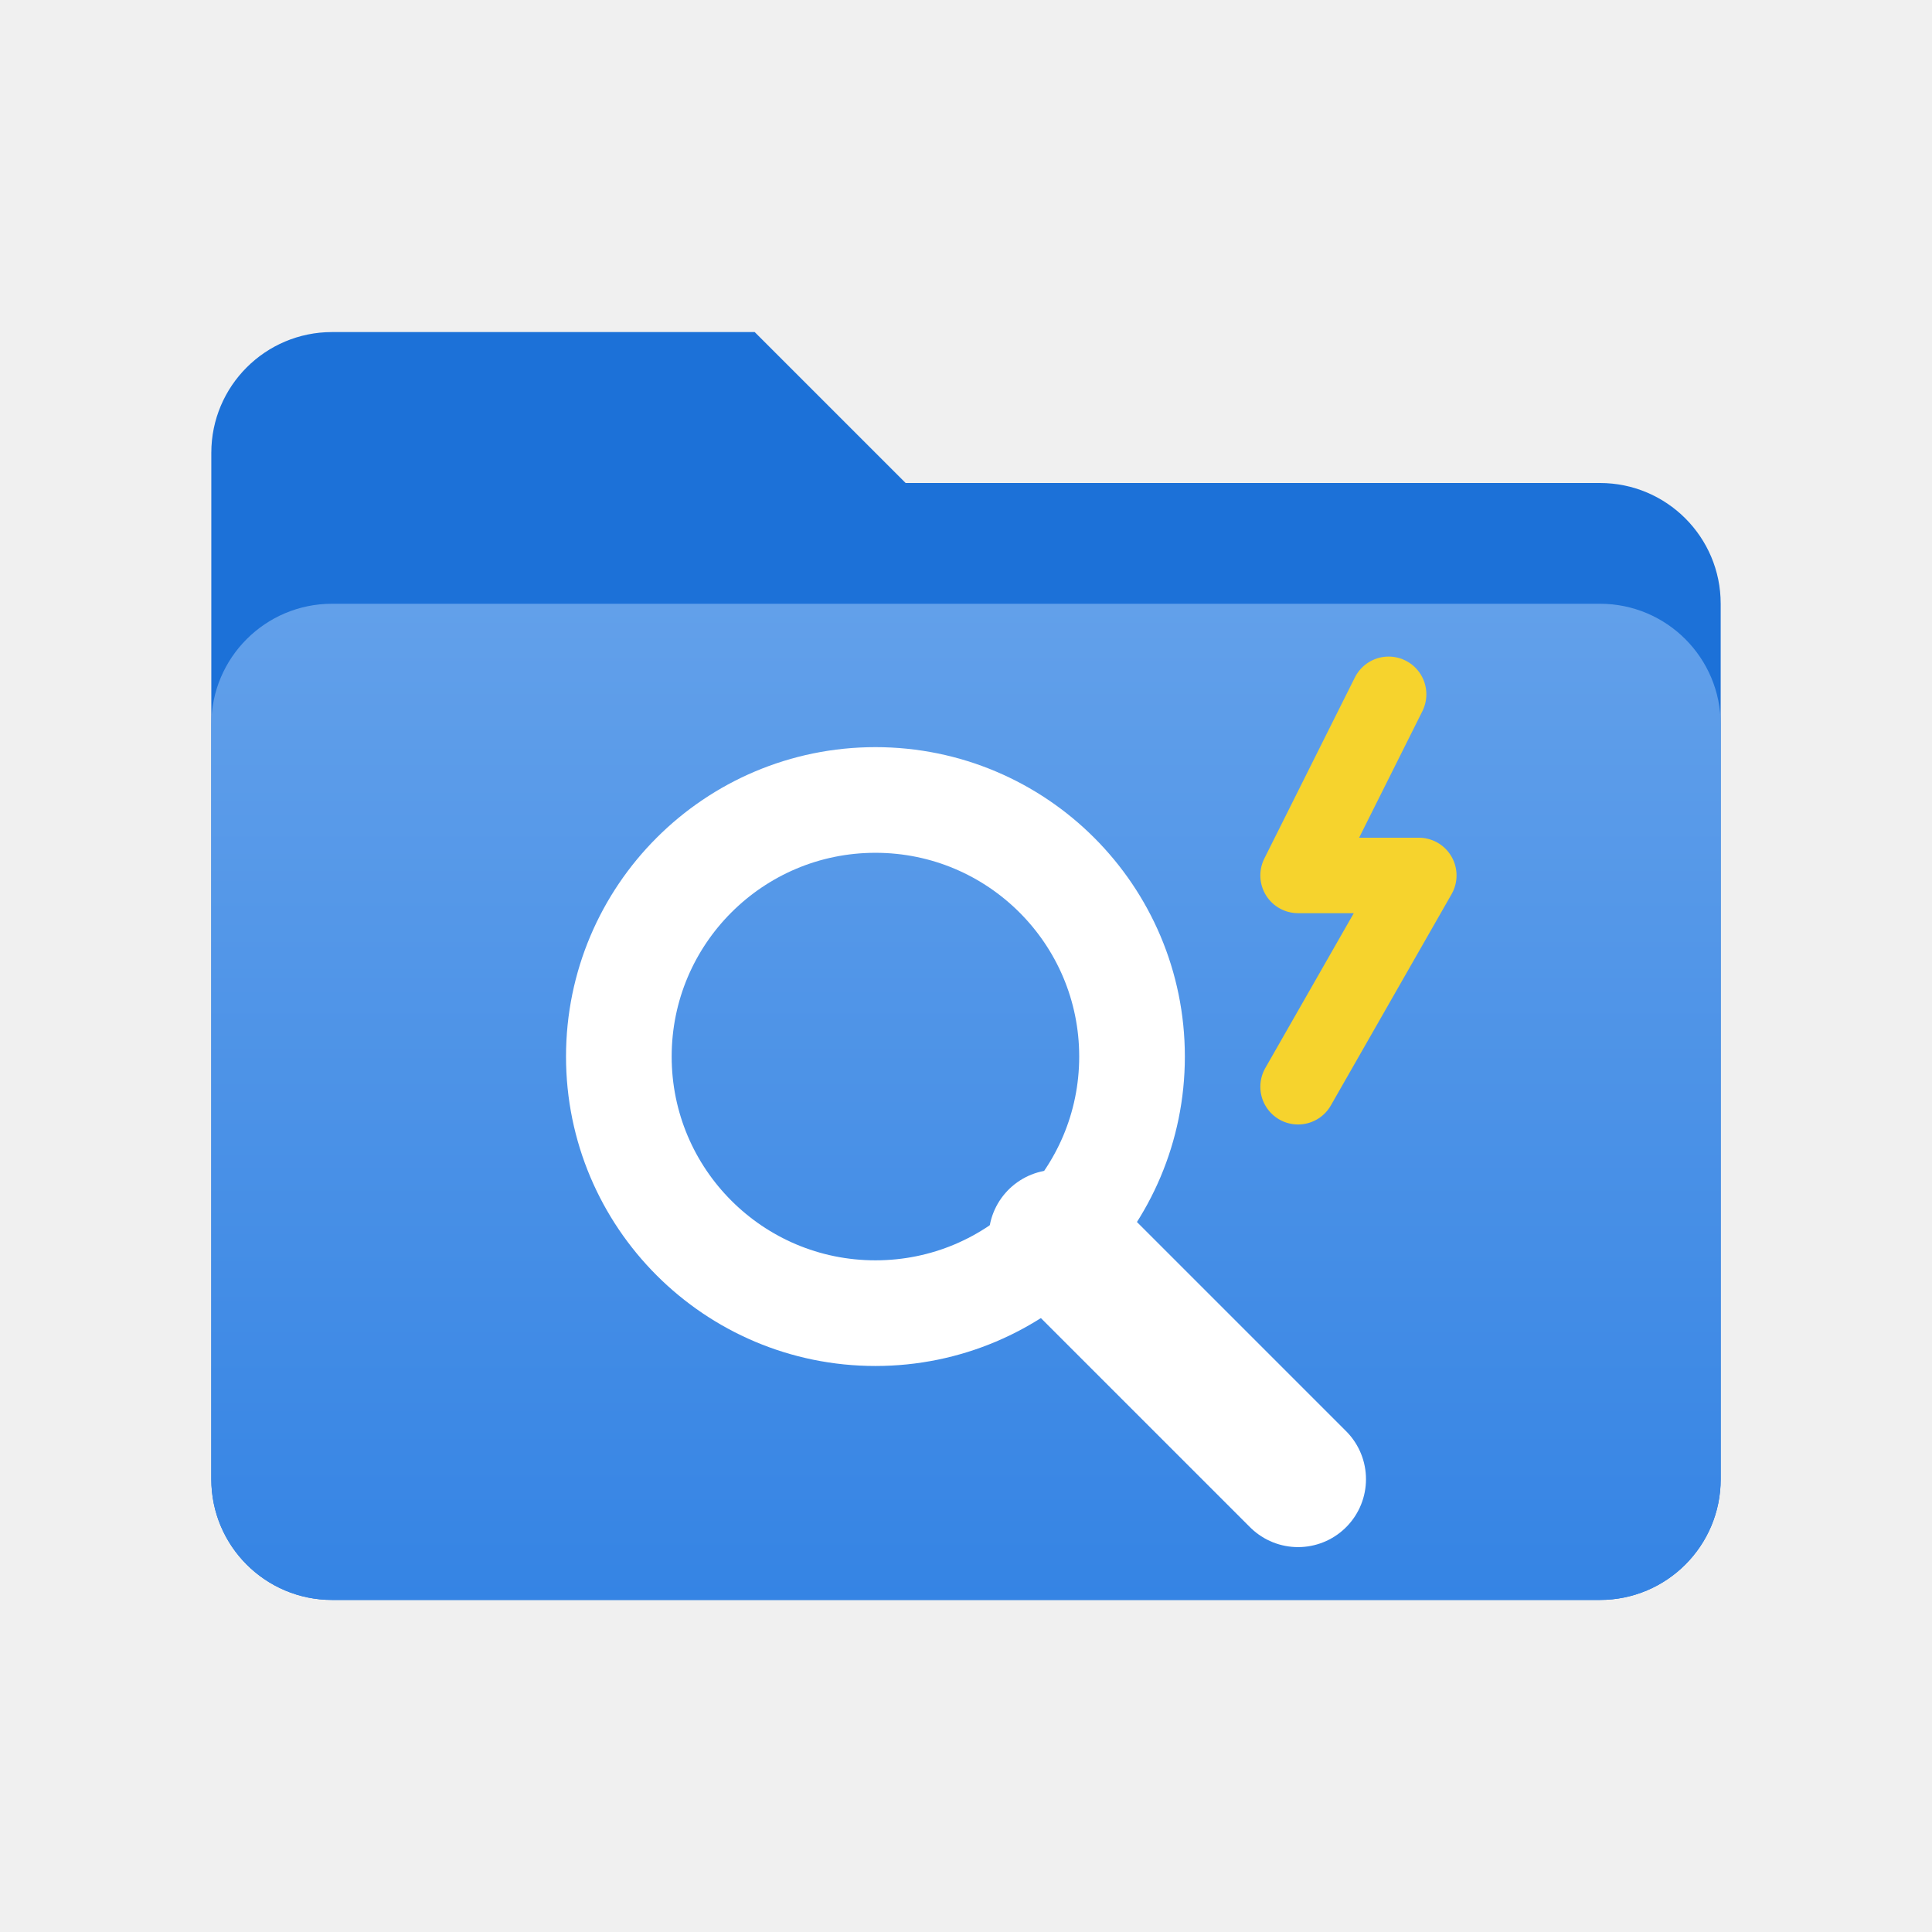
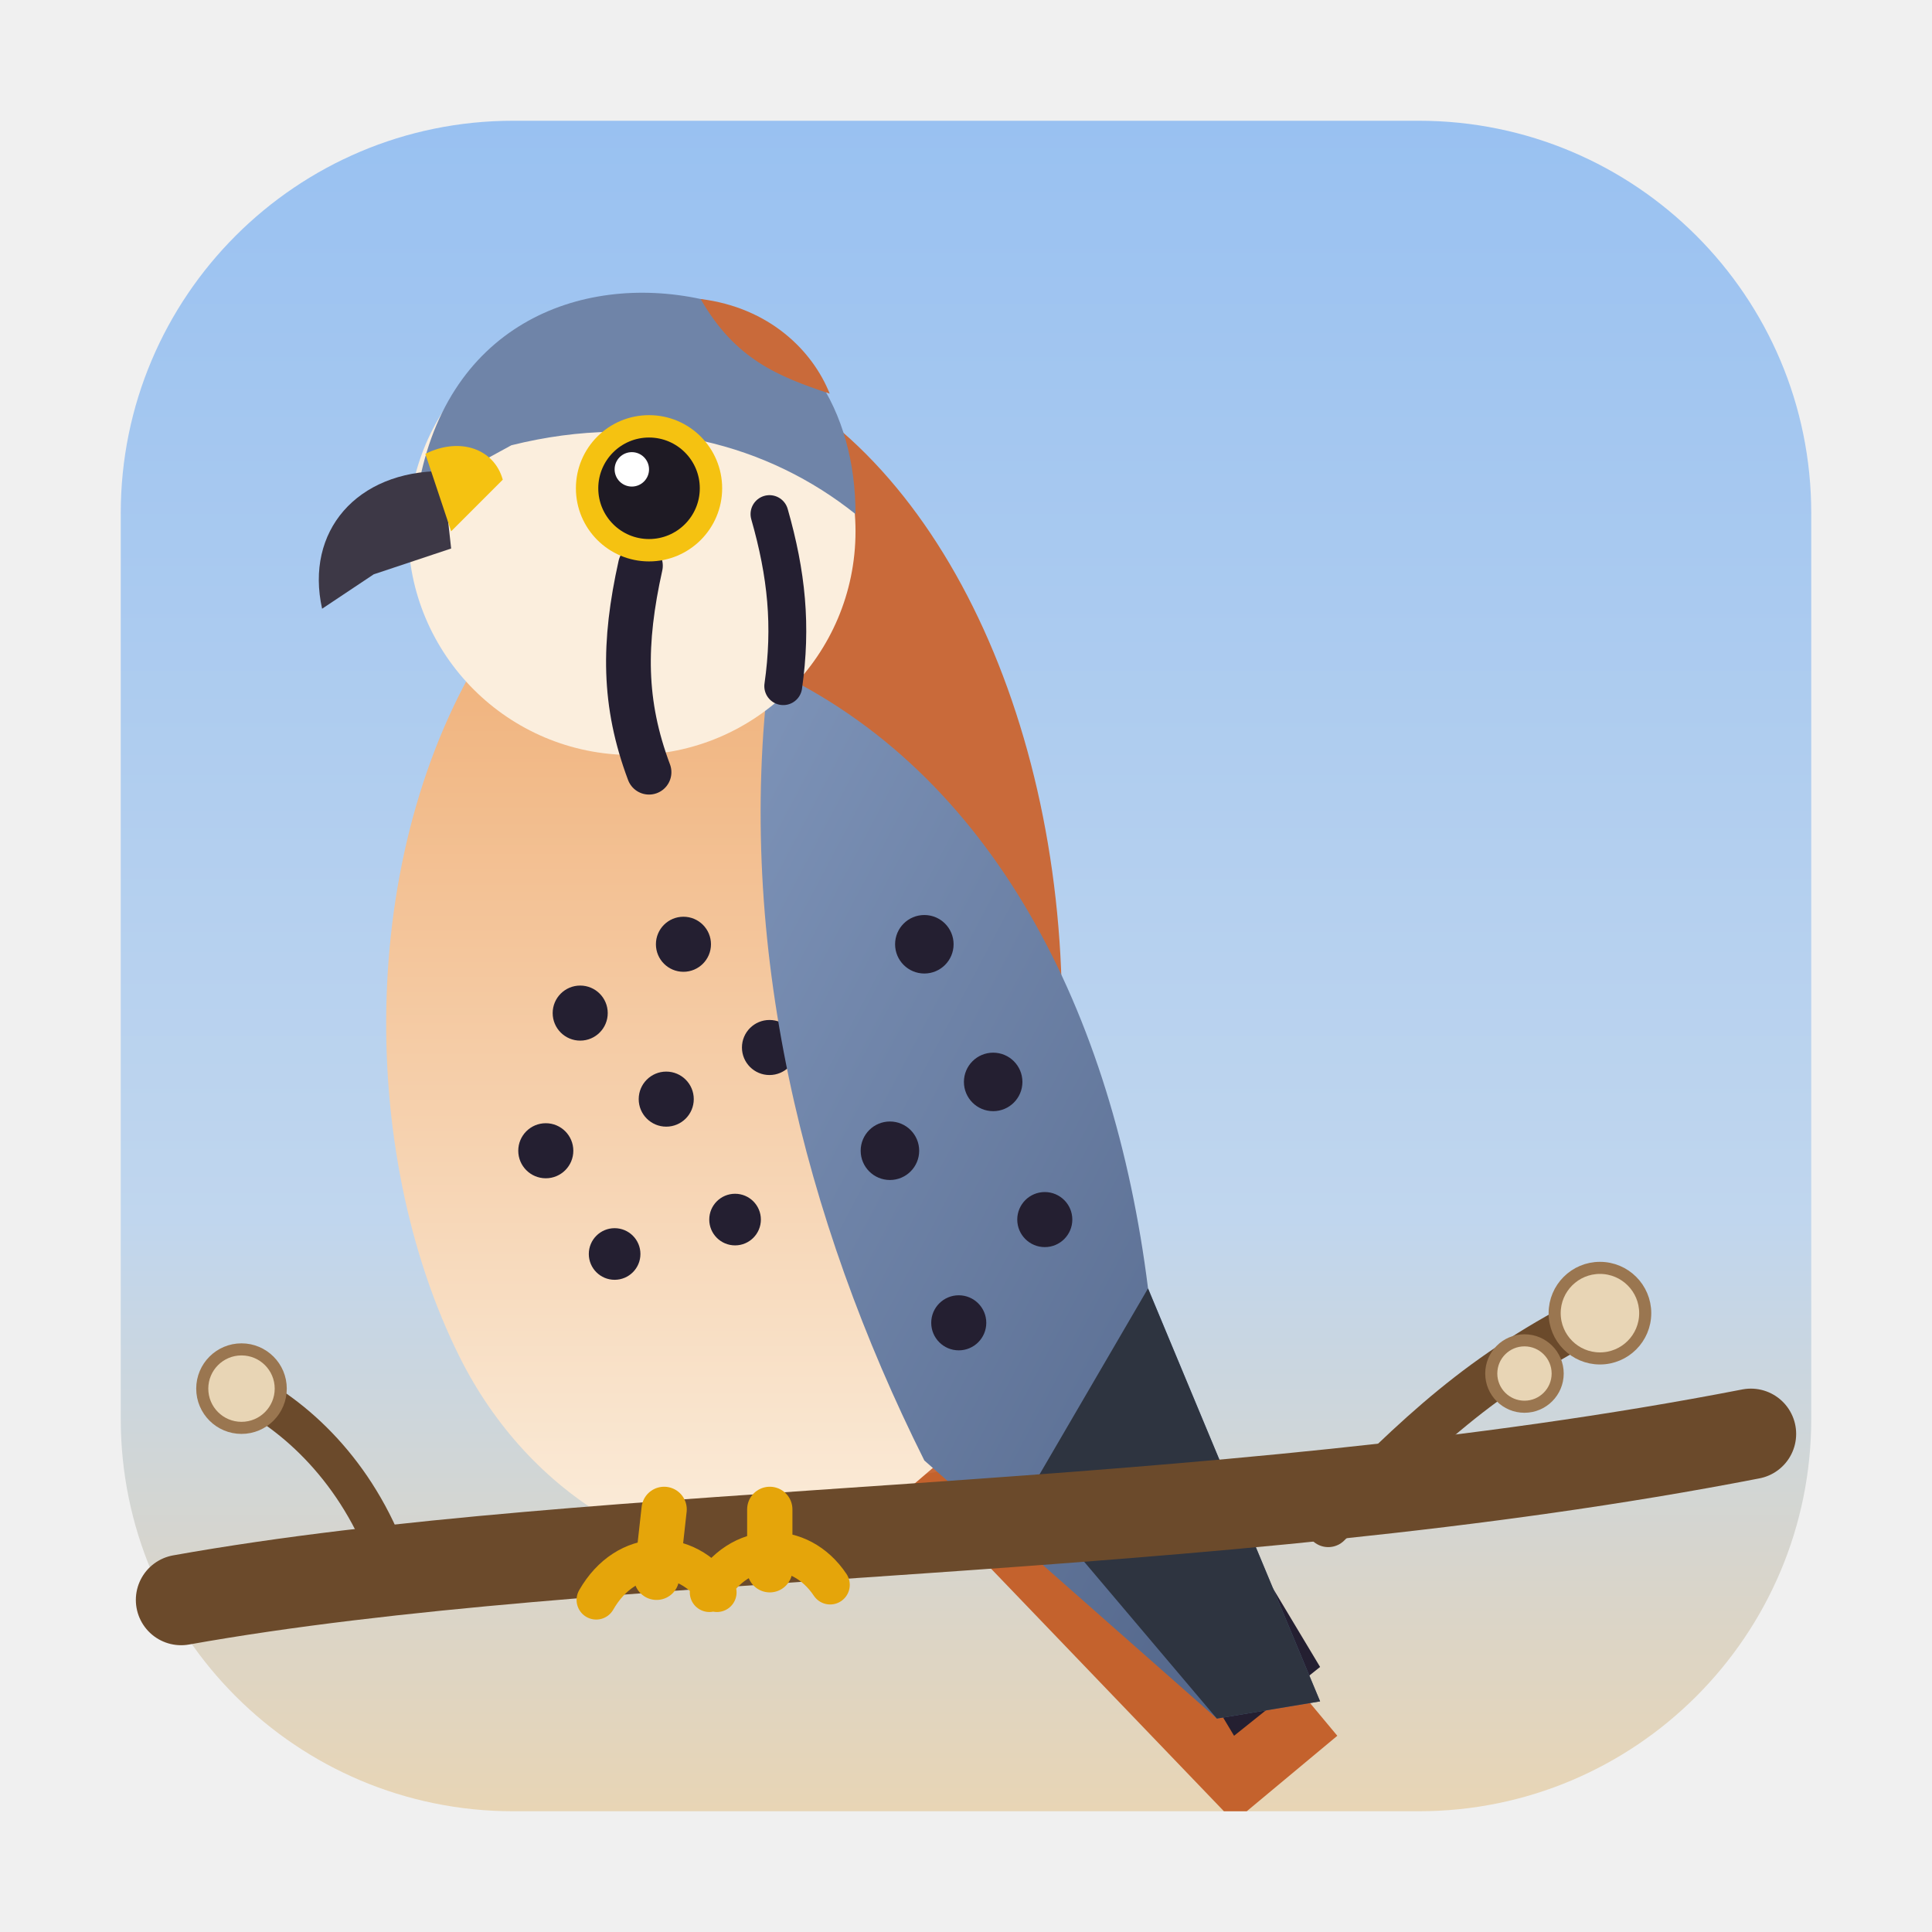
<svg xmlns="http://www.w3.org/2000/svg" width="128" height="128" viewBox="0 0 128 128">
  <defs>
-     <linearGradient id="f" x1="0" y1="0" x2="0" y2="1">
-       <stop offset="0" stop-color="#62a0ea" />
-       <stop offset="1" stop-color="#3584e4" />
+     <linearGradient id="sky" x1="0" y1="0" x2="0" y2="1">
+       <stop offset="0" stop-color="#99c1f1" />
+       <stop offset="0.65" stop-color="#c0d6ee" />
+       <stop offset="1" stop-color="#e8d5b5" />
    </linearGradient>
+     <linearGradient id="breast" x1="0" y1="0" x2="0" y2="1">
+       <stop offset="0" stop-color="#f0b17a" />
+       <stop offset="1" stop-color="#fbeedd" />
+     </linearGradient>
+     <linearGradient id="wing" x1="0" y1="0" x2="1" y2="1">
+       <stop offset="0" stop-color="#7d93b8" />
+       <stop offset="1" stop-color="#4f6286" />
+     </linearGradient>
+     <clipPath id="tile">
+       <rect x="8" y="8" width="112" height="112" rx="26" />
+     </clipPath>
  </defs>
-   <path d="M14 30a8 8 0 0 1 8-8h28l10 10h46a8 8 0 0 1 8 8v58a8 8 0 0 1-8 8H22a8 8 0 0 1-8-8z" fill="#1c71d8" />
-   <rect x="14" y="40" width="100" height="66" rx="8" fill="url(#f)" />
-   <circle cx="58" cy="70" r="17" fill="none" stroke="#fff" stroke-width="7" />
-   <path d="M70 82l16 16" stroke="#fff" stroke-width="9" stroke-linecap="round" />
-   <path d="M92 46l-6 12h8l-8 14" fill="none" stroke="#f6d32d" stroke-width="5" stroke-linecap="round" stroke-linejoin="round" />
+   <rect x="8" y="8" width="112" height="112" rx="26" fill="url(#sky)" />
+   <g clip-path="url(#tile)">
+     <g transform="translate(-14 1) scale(1.14)">
+       <path d="M60 80 L70 76 L90 100 L84 105 Z" fill="#c4622d" />
+       <path d="M81 95 L86 91 L89 96 L84 100 Z" fill="#241f31" />
+       <path d="M54 20 C66 24 74 40 74 58 L70 84 L60 86 C64 66 62 46 52 34 Z" fill="#c96a3a" />
+       <path d="M41 36 C33 48 33 66 39 78 C43 86 51 91 60 90 L67 84 C70 66 66 48 58 38 Z" fill="url(#breast)" />
+       <g fill="#241f31">
+         <circle cx="46" cy="58" r="1.6" />
+         <circle cx="52" cy="54" r="1.6" />
+         <circle cx="44" cy="66" r="1.6" />
+         <circle cx="51" cy="63" r="1.6" />
+         <circle cx="57" cy="60" r="1.6" />
+         <circle cx="48" cy="72" r="1.5" />
+         <circle cx="55" cy="70" r="1.5" />
+       </g>
+       <path d="M57 38 C70 44 77 58 79 74 L89 98 L83 99 L66 84 C59 70 55 54 57 38 Z" fill="url(#wing)" />
+       <path d="M79 74 L89 98 L83 99 L72 86 Z" fill="#2e3440" />
+       <g fill="#241f31">
+         <circle cx="66" cy="54" r="1.7" />
+         <circle cx="70" cy="62" r="1.7" />
+         <circle cx="64" cy="66" r="1.7" />
+         <circle cx="73" cy="70" r="1.6" />
+         <circle cx="68" cy="76" r="1.6" />
+       </g>
+       <circle cx="49" cy="30" r="13" fill="#fbeedd" />
+       <path d="M36.5 28 C38 18 46 15 53 16.5 C59 18 62 23 62 29 C57 25 50 23 42 25 Z" fill="#6f84a8" />
+       <path d="M53 16.5 C57 17 59.5 19.5 60.5 22 C57.5 21 55 20 53 16.5 Z" fill="#c96a3a" />
+       <path d="M49.5 32 C48.5 36.5 48.5 40 50 44" stroke="#241f31" stroke-width="2.6" fill="none" stroke-linecap="round" />
+       <path d="M57 29 C58 32.5 58.3 35.5 57.8 39" stroke="#241f31" stroke-width="2.2" fill="none" stroke-linecap="round" />
+       <circle cx="50" cy="27.5" r="3.6" fill="#1e1a24" stroke="#f5c211" stroke-width="1.3" />
+       <circle cx="49" cy="26.4" r="1" fill="#fff" />
+       <path d="M38 26.5 C33 26.5 30 30 31 34.5 L34 32.5 L38.5 31 Z" fill="#3d3846" />
+       <path d="M37 25.5 C39 24.5 41 25.2 41.5 27 L38.5 30 Z" fill="#f5c211" />
+     </g>
+   </g>
+   <path d="M12 106 C40 101 80 102 116 95" stroke="#6b4a2b" stroke-width="6" fill="none" stroke-linecap="round" />
+   <path d="M88 101 C94 95 98 91 106 87" stroke="#6b4a2b" stroke-width="3" fill="none" stroke-linecap="round" />
+   <path d="M26 104 C24 98 20 94 16 92" stroke="#6b4a2b" stroke-width="2.5" fill="none" stroke-linecap="round" />
+   <g fill="#e8d5b5" stroke="#9a7650" stroke-width="0.8">
+     <circle cx="106" cy="87" r="3" />
+     <circle cx="101" cy="91" r="2.2" />
+     <circle cx="16" cy="92" r="2.6" />
+   </g>
+   <path d="M44 100 L43.5 104.5 M51 100 L51 104" stroke="#e5a50a" stroke-width="3" stroke-linecap="round" />
+   <path d="M39.5 106 C41.5 102.5 45.5 102.5 47.5 105.5 M47 105.5 C49 102 53 102 55 105" stroke="#e5a50a" stroke-width="2.6" fill="none" stroke-linecap="round" />
</svg>
